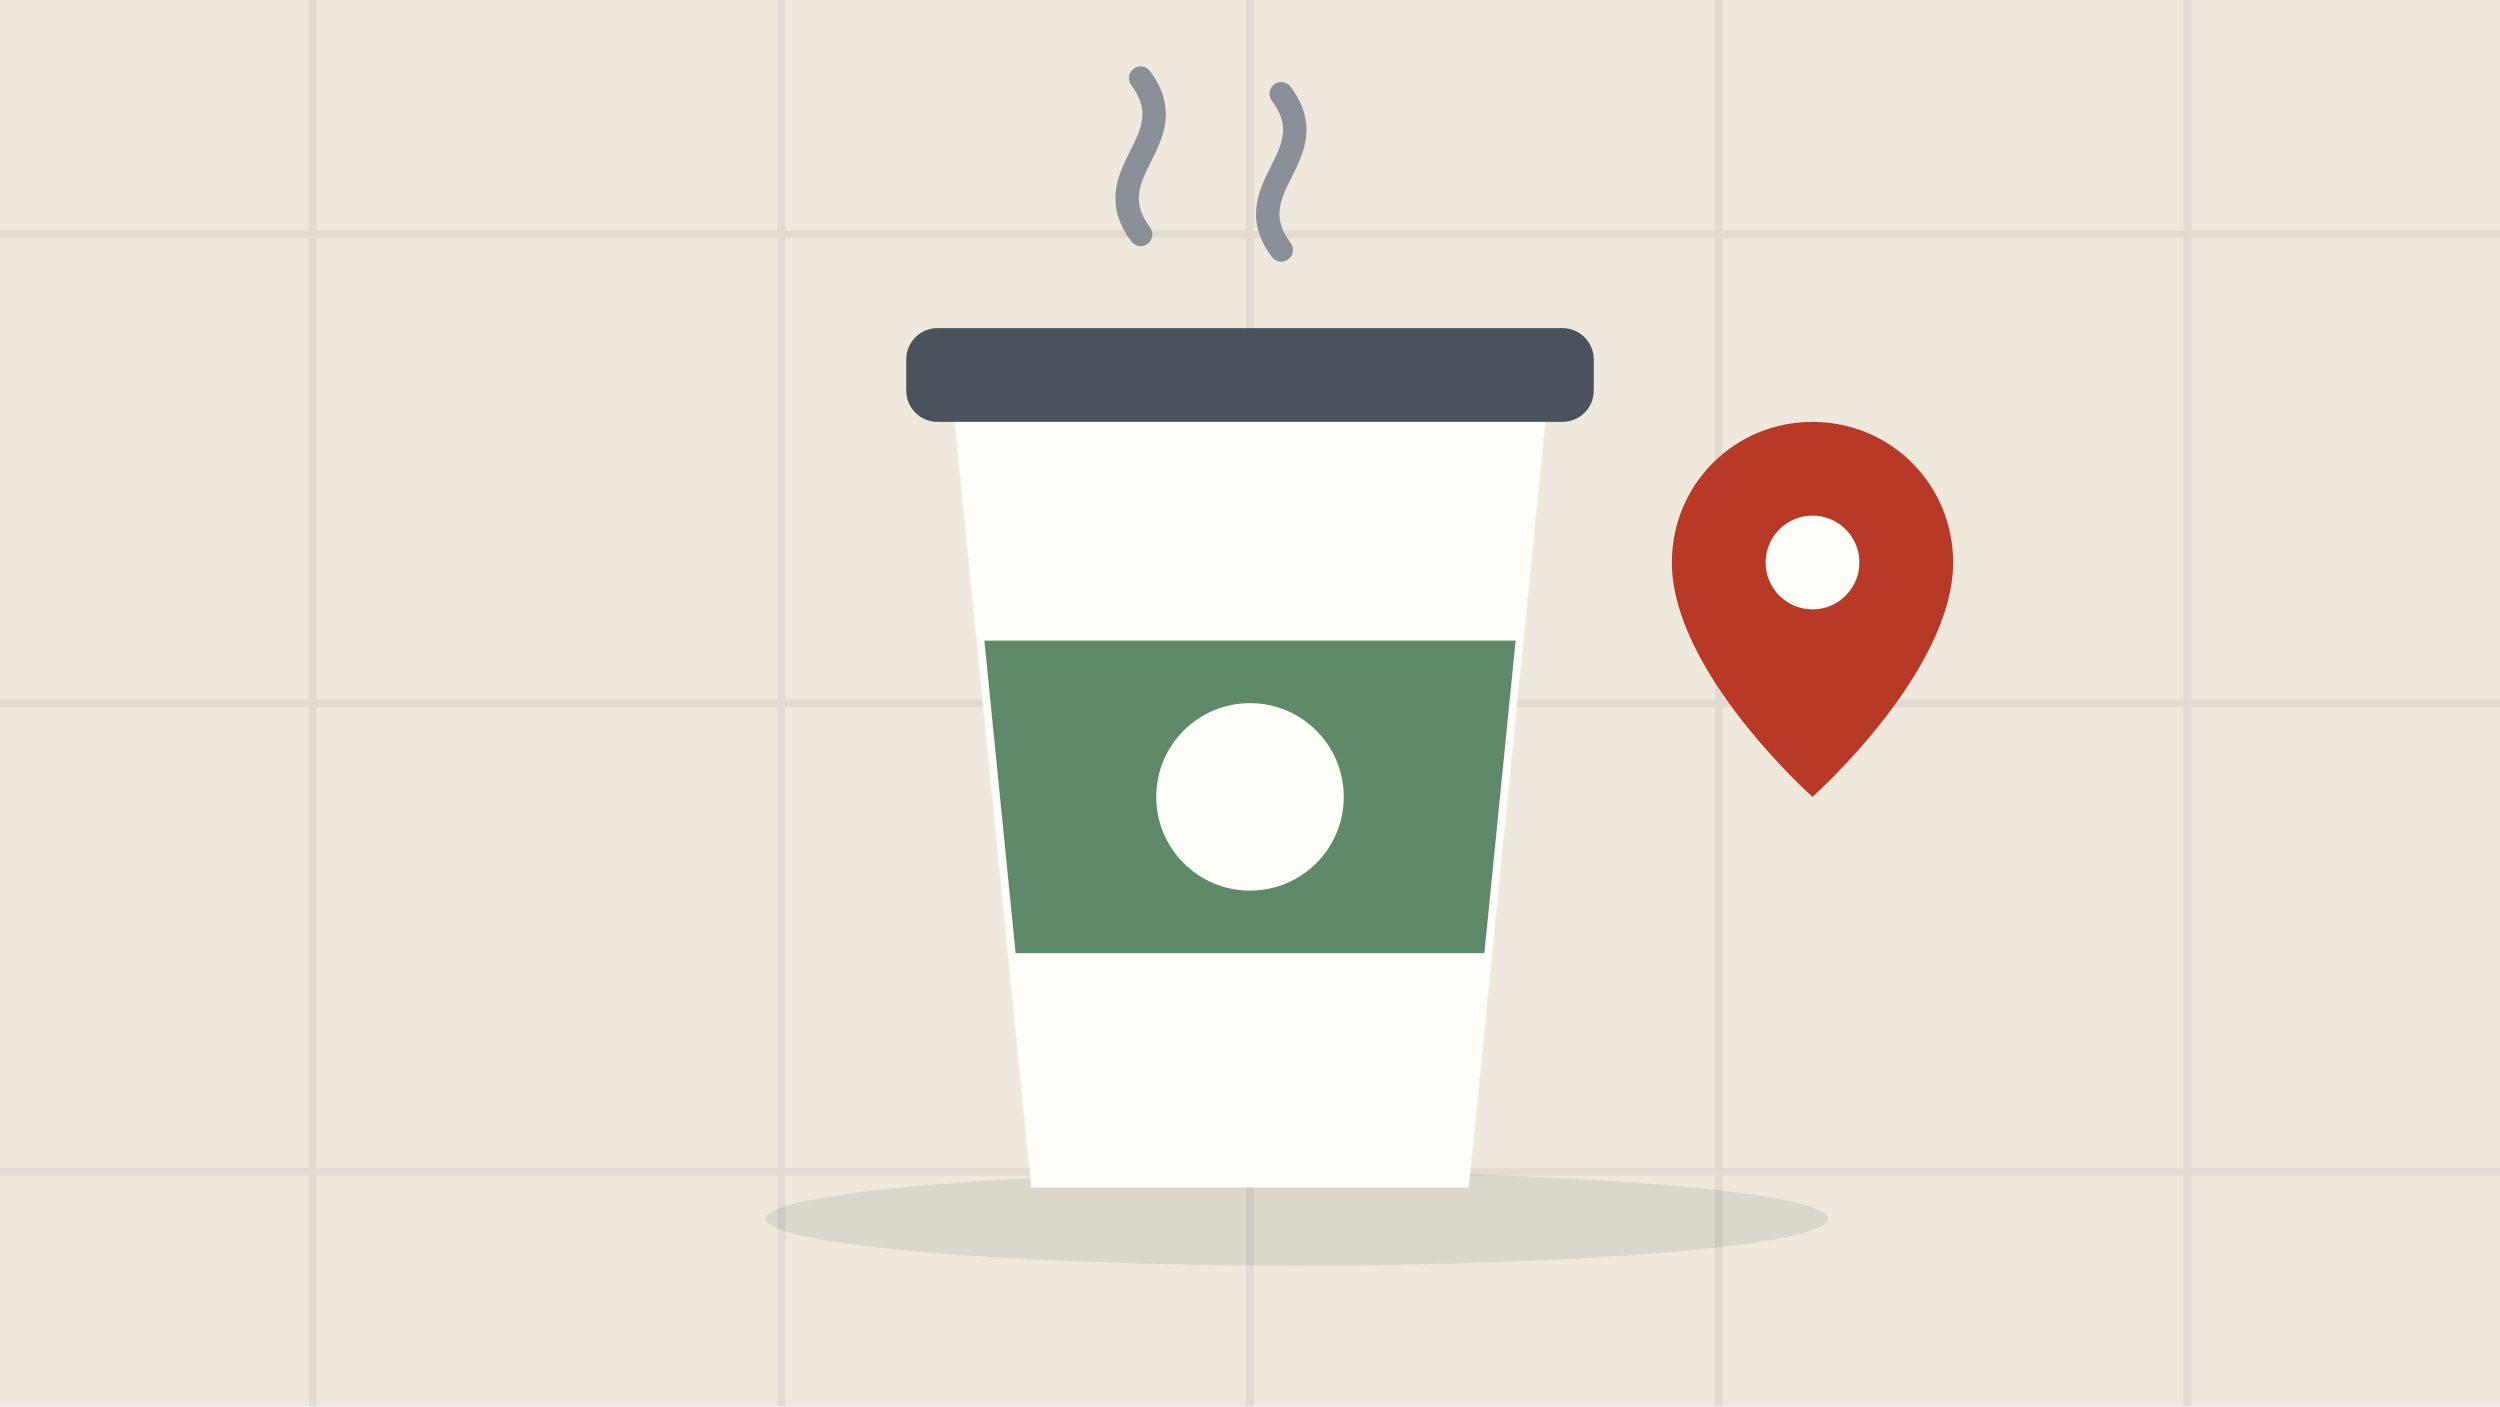
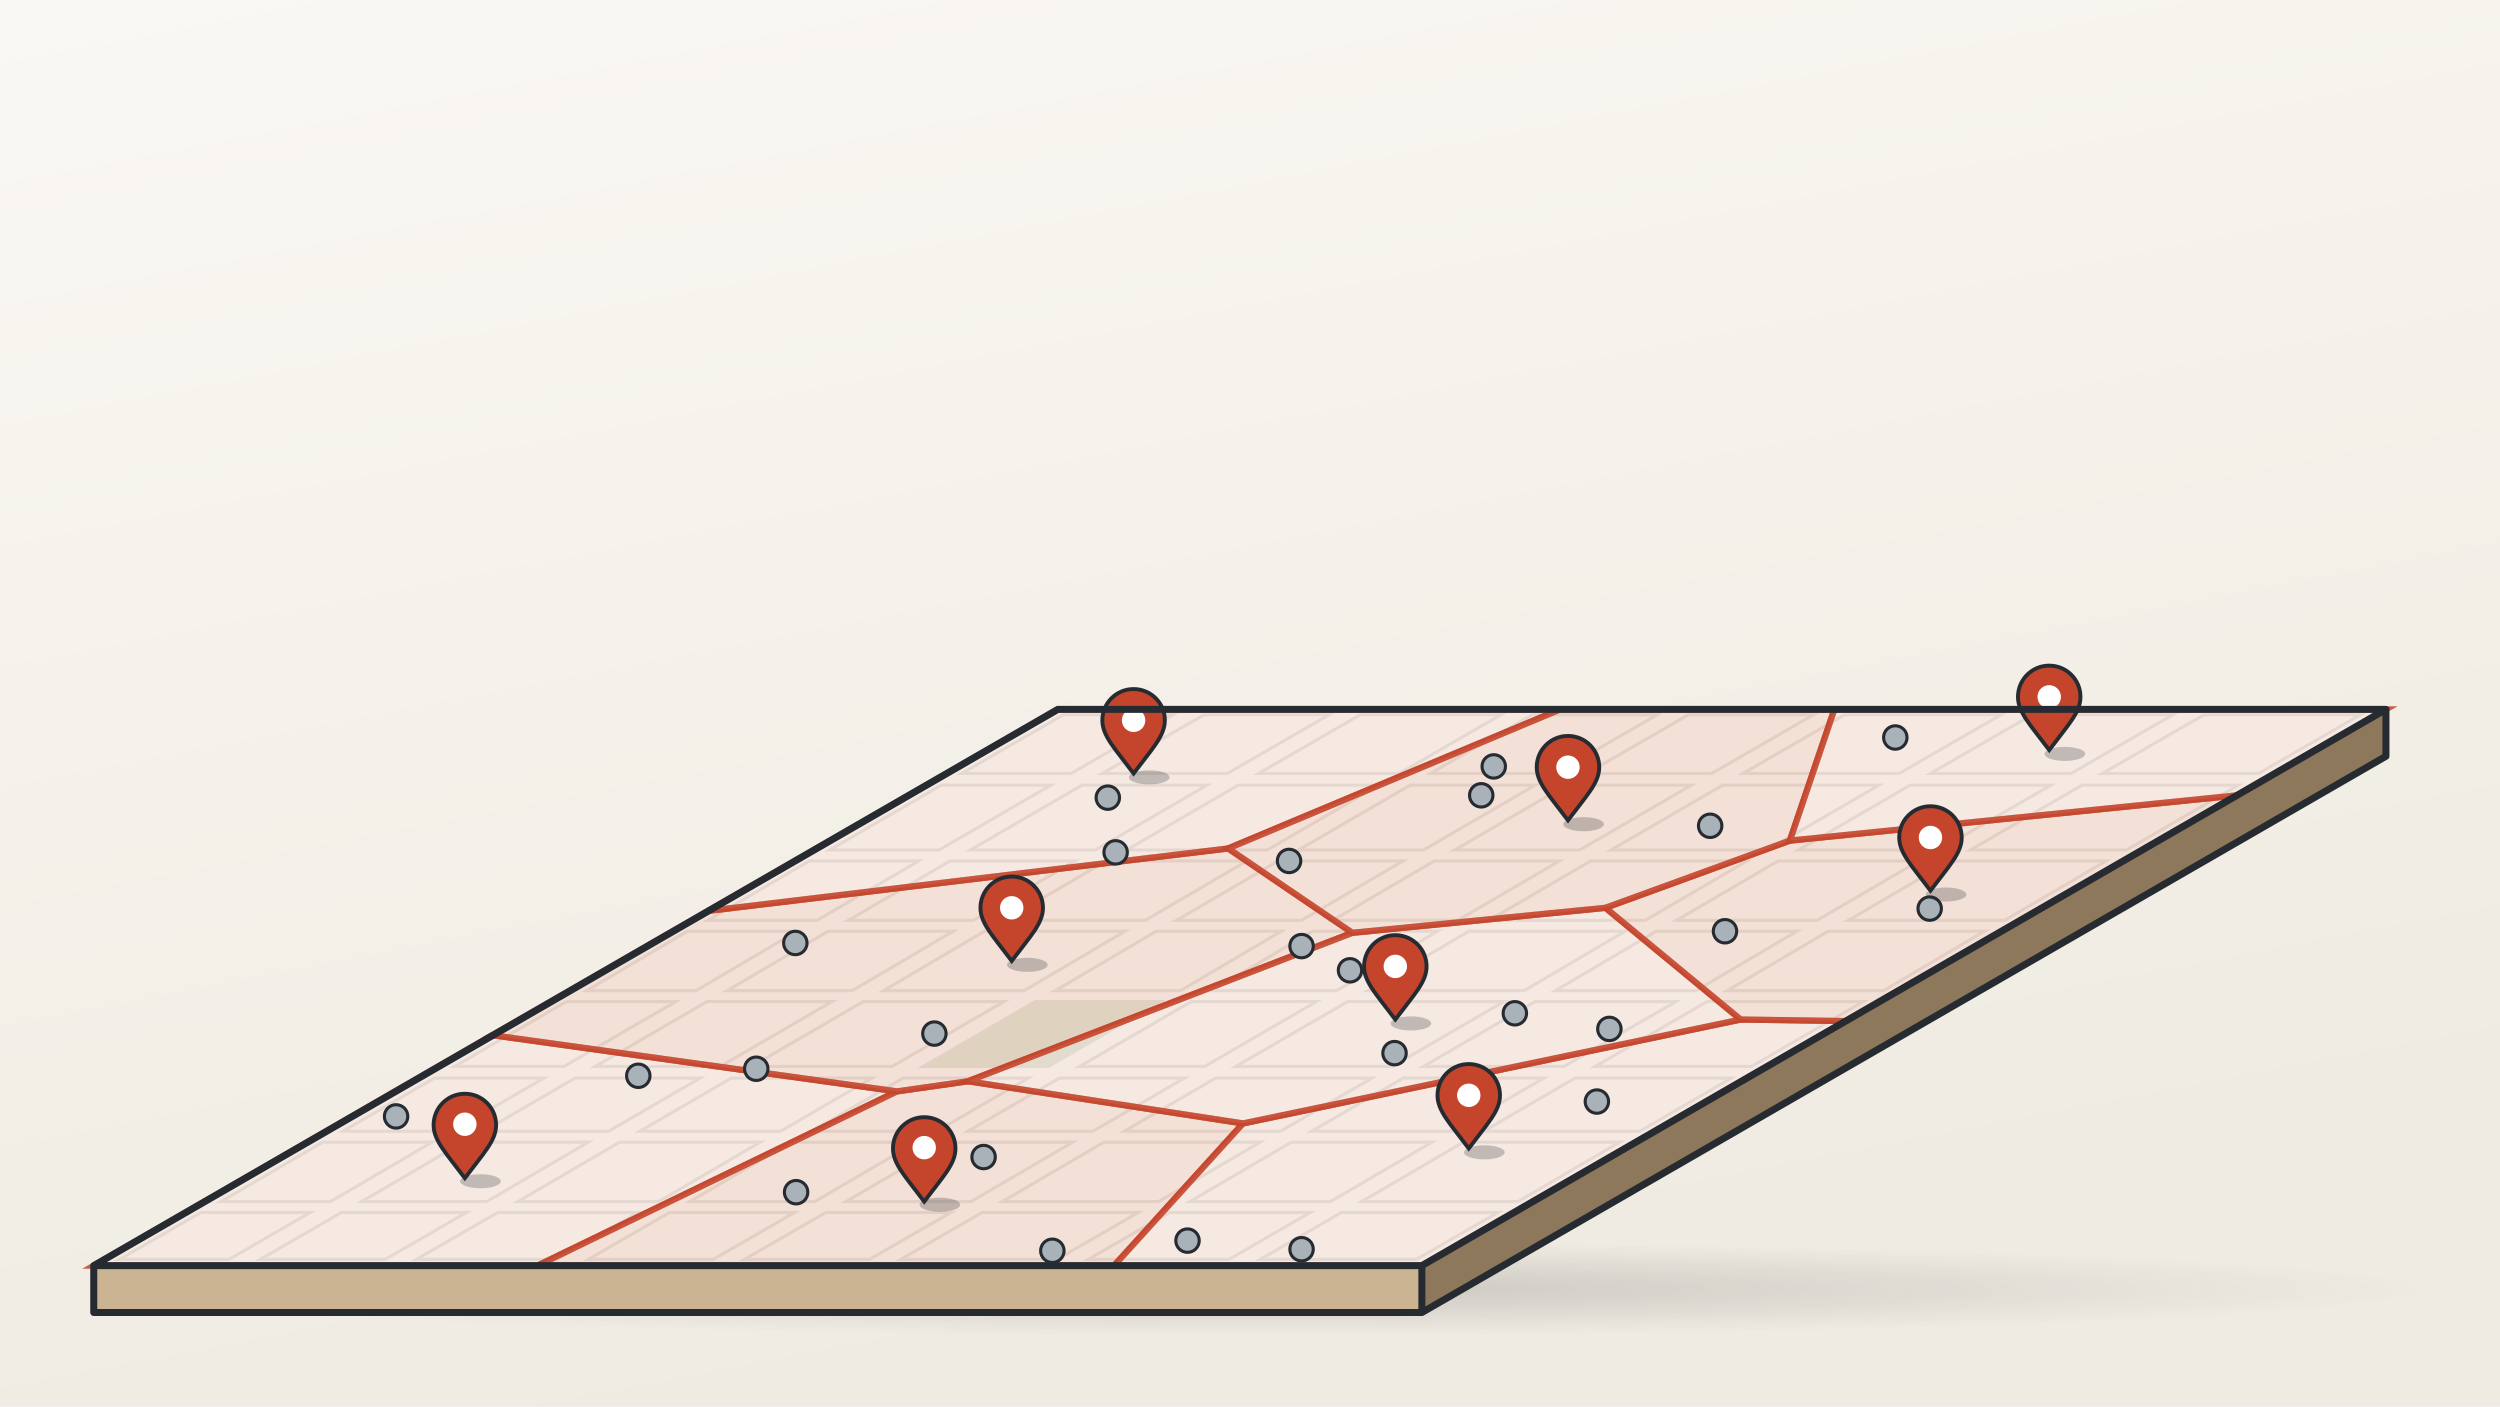
<svg xmlns="http://www.w3.org/2000/svg" viewBox="0 0 320 180">
-   <style>
- .b{fill:#efe9dd}.g{stroke:#1d232b;stroke-opacity:.07;stroke-width:1;fill:none}.sh{fill:#1d232b;fill-opacity:.09}
- .k{fill:#2b323b}.k2{fill:#4a525c}.k3{fill:#8a9098}.r{fill:#d6cdbb}.r2{fill:#c4b9a3}.w{fill:#fffdf8}
- .a{fill:#2563eb}.a2{fill:#6f95ee}.a3{fill:#c7d5f6}.s{fill:#b83a26}.s2{fill:#d9704f}.s3{fill:#f1c4b2}
- .o{fill:#e0a33a}.o2{fill:#f4d58b}.v{fill:#5f8a6a}.v2{fill:#9fbf9c}
- .ln{fill:none;stroke-linecap:round;stroke-linejoin:round}
- .lk{stroke:#2b323b}.lk2{stroke:#4a525c}.lk3{stroke:#8a9098}.la{stroke:#2563eb}.la2{stroke:#6f95ee}.la3{stroke:#c7d5f6}
- .ls{stroke:#b83a26}.ls2{stroke:#d9704f}.lo{stroke:#e0a33a}.lo2{stroke:#f4d58b}.lw{stroke:#fffdf8}.lr{stroke:#d6cdbb}.lb{stroke:#efe9dd}.lv{stroke:#5f8a6a}
- @media (prefers-color-scheme:dark){
- .b{fill:#1d2633}.g{stroke:#e8e4da;stroke-opacity:.07}.sh{fill:#000;fill-opacity:.25}
- .k{fill:#10151c}.k2{fill:#5a6472}.k3{fill:#6c7480}.r{fill:#4a4f57}.r2{fill:#5c626b}.w{fill:#e9e5dc}
- .a{fill:#4f82ee}.a2{fill:#7fa3f0}.a3{fill:#3b5482}.s{fill:#c9533c}.s2{fill:#dd7a5c}.s3{fill:#7a4a3e}
- .o{fill:#e2a940}.o2{fill:#e9cd86}.v{fill:#6f9a78}.v2{fill:#56785c}
- .lk{stroke:#e8e4da}.lk2{stroke:#a9b0ba}.lk3{stroke:#6c7480}.la{stroke:#6f9cf2}.la2{stroke:#7fa3f0}.la3{stroke:#3b5482}
- .ls{stroke:#e0745f}.ls2{stroke:#dd7a5c}.lo{stroke:#e2a940}.lo2{stroke:#e9cd86}.lw{stroke:#e9e5dc}.lr{stroke:#4a4f57}.lb{stroke:#1d2633}.lv{stroke:#6f9a78}}
- </style>
-   <rect class="b" width="320" height="180" />
-   <path class="g" d="M40 0v180M100 0v180M160 0v180M220 0v180M280 0v180M0 30h320M0 90h320M0 150h320" />
-   <ellipse class="sh" cx="166" cy="156" rx="68" ry="6" />
-   <path class="ln lk3" stroke-width="3" d="M146 30c-6-8 6-12 0-20M164 32c-6-8 6-12 0-20" />
-   <path class="w" d="M122 52h76l-10 100h-56z" />
-   <rect class="k2" x="116" y="42" width="88" height="12" rx="4" />
-   <path class="v" d="M126 82h68l-4 40h-60z" />
-   <circle class="w" cx="160" cy="102" r="12" />
-   <path class="s" d="M232 54c-10 0-18 8-18 18 0 14 18 30 18 30s18-16 18-30c0-10-8-18-18-18z" />
-   <circle class="w" cx="232" cy="72" r="6" />
+   <style>.o{fill:none;stroke:#262b31;stroke-width:1.1;stroke-linejoin:round;stroke-linecap:round}.h{fill:none;stroke:#262b31;stroke-opacity:.5;stroke-width:0.55;stroke-linejoin:round;stroke-linecap:round}.hw{fill:none;stroke:#fff;stroke-opacity:.7;stroke-width:0.55;stroke-linejoin:round;stroke-linecap:round}.an{fill:none;stroke:#262b31;stroke-width:0.8;stroke-linecap:round;stroke-linejoin:round}.ah{fill:#262b31}</style>
+   <defs>
+     <radialGradient id="r1" cx="0.5" cy="0.5" r="0.5">
+       <stop offset="0" stop-color="#262b31" stop-opacity="0.18" />
+       <stop offset="1" stop-color="#262b31" stop-opacity="0" />
+     </radialGradient>
+     <linearGradient id="l2" x1="0" y1="0" x2="0.35" y2="1">
+       <stop offset="0" stop-color="#faf8f3" />
+       <stop offset="1" stop-color="#efebe2" />
+     </linearGradient>
+   </defs>
+   <rect width="320" height="180" fill="url(#l2)" />
+   <ellipse cx="162" cy="165" rx="150" ry="6" fill="url(#r1)" />
+   <path d="M12 162l123.4-71.2 170 0-123.4 71.2Z" fill="#efebe2" />
+   <path d="M12 162l170 0 0 6-170 0Z" fill="#cbb491" />
+   <path d="M182 162l123.4-71.2 0 6-123.4 71.2Z" fill="#8e785c" />
+   <path d="M15.3 161.2l10.4-6 14 0-10.4 6ZM28.3 153.8l13-7.6 14 0-13 7.6ZM43.9 144.8l11.7-6.8 14 0-11.7 6.8ZM58.2 136.5l14.3-8.3 14 0-14.3 8.3ZM75.1 126.8l12.9-7.6 14 0-12.9 7.6ZM90.6 117.8l13-7.6 14 0-13 7.6ZM106.2 108.8l14.3-8.3 14 0-14.3 8.3ZM123.1 99l13-7.5 14 0-13 7.5ZM33.3 161.2l10.4-6 16 0-10.4 6ZM46.3 153.8l13-7.6 16 0-13 7.6ZM61.9 144.8l11.7-6.8 16 0-11.7 6.8ZM76.2 136.5l14.3-8.3 16 0-14.3 8.3ZM93.1 126.8l12.9-7.6 16 0-12.9 7.6ZM108.6 117.8l13-7.6 16 0-13 7.6ZM124.2 108.8l14.3-8.3 16 0-14.3 8.3ZM141.1 99l13-7.5 16 0-13 7.5ZM53.3 161.2l10.4-6 18 0-10.4 6ZM66.3 153.8l13-7.6 18 0-13 7.6ZM81.9 144.8l11.7-6.8 18 0-11.7 6.8ZM96.2 136.5l14.3-8.3 18 0-14.3 8.3ZM113.1 126.8l12.9-7.6 18 0-12.9 7.6ZM128.6 117.8l13-7.6 18 0-13 7.6ZM144.2 108.8l14.3-8.3 18 0-14.3 8.3ZM161.1 99l13-7.5 18 0-13 7.5ZM75.3 161.2l10.4-6 16 0-10.4 6ZM88.3 153.8l13-7.6 16 0-13 7.6ZM103.9 144.8l11.7-6.8 16 0-11.7 6.8ZM118.2 136.5l14.3-8.3 16 0-14.3 8.3ZM135.1 126.8l12.9-7.6 16 0-12.9 7.6ZM150.6 117.8l13-7.6 16 0-13 7.6ZM166.2 108.8l14.3-8.3 16 0-14.3 8.3ZM183.1 99l13-7.5 16 0-13 7.5ZM95.3 161.2l10.4-6 16 0-10.4 6ZM108.3 153.8l13-7.6 16 0-13 7.6ZM123.9 144.8l11.7-6.8 16 0-11.7 6.8ZM138.2 136.5l14.3-8.3 16 0-14.3 8.3ZM155.1 126.8l12.9-7.6 16 0-12.9 7.6ZM170.6 117.8l13-7.6 16 0-13 7.6ZM186.2 108.8l14.3-8.3 16 0-14.3 8.3ZM203.1 99l13-7.5 16 0-13 7.5ZM115.3 161.2l10.4-6 20 0-10.4 6ZM128.3 153.8l13-7.6 20 0-13 7.6ZM143.9 144.8l11.7-6.8 20 0-11.7 6.8ZM158.2 136.5l14.3-8.3 20 0-14.3 8.3ZM175.1 126.8l12.9-7.6 20 0-12.9 7.6ZM190.6 117.8l13-7.6 20 0-13 7.6ZM206.2 108.8l14.3-8.3 20 0-14.3 8.3ZM223.1 99l13-7.5 20 0-13 7.5ZM139.3 161.2l10.4-6 18 0-10.4 6ZM152.3 153.8l13-7.6 18 0-13 7.6ZM167.9 144.8l11.7-6.8 18 0-11.7 6.8ZM182.2 136.5l14.3-8.3 18 0-14.3 8.3ZM199.1 126.8l12.9-7.6 18 0-12.9 7.6ZM214.6 117.8l13-7.6 18 0-13 7.6ZM230.2 108.8l14.3-8.3 18 0-14.3 8.3ZM247.1 99l13-7.5 18 0-13 7.5ZM161.3 161.2l10.4-6 20 0-10.4 6ZM174.3 153.8l13-7.6 20 0-13 7.6ZM189.9 144.8l11.7-6.8 20 0-11.7 6.8ZM204.2 136.5l14.3-8.3 20 0-14.3 8.3ZM221.1 126.8l12.9-7.6 20 0-12.9 7.6ZM236.6 117.8l13-7.6 20 0-13 7.6ZM252.2 108.8l14.3-8.3 20 0-14.3 8.3ZM269.1 99l13-7.5 20 0-13 7.5Z" fill="#f1ece1" stroke="#c9c1b5" stroke-width="0.4" />
+   <path d="M118.2 136.5l14.3-8.3 16 0-14.3 8.3Z" fill="#bfcbab" />
+   <path d="M12 162l56.8 0 46-22.3-51.8-7.2Z" fill="#f9e8e2" fill-opacity="0.6" stroke="#c4452c" stroke-width="0.8" stroke-opacity="0.85" />
+   <path d="M68.8 162l73.8 0 16.5-18.2-35.2-5.4-9.1 1.3Z" fill="#f5d9cf" fill-opacity="0.6" stroke="#c4452c" stroke-width="0.8" stroke-opacity="0.85" />
+   <path d="M142.6 162l39.4 0 54.3-31.3-13.5-.2-63.7 13.3Z" fill="#f9e8e2" fill-opacity="0.6" stroke="#c4452c" stroke-width="0.8" stroke-opacity="0.85" />
+   <path d="M90.6 116.6l-27.6 15.9 51.8 7.2 9.1-1.3 49.2-19-15.9-10.8Z" fill="#f5d9cf" fill-opacity="0.6" stroke="#c4452c" stroke-width="0.8" stroke-opacity="0.85" />
+   <path d="M173.1 119.4l-49.2 19 35.2 5.4 63.7-13.3-17.3-14.3Z" fill="#f9e8e2" fill-opacity="0.6" stroke="#c4452c" stroke-width="0.8" stroke-opacity="0.85" />
+   <path d="M236.3 130.7l50.1-28.9-57.3 5.8-23.6 8.6 17.3 14.3Z" fill="#f5d9cf" fill-opacity="0.6" stroke="#c4452c" stroke-width="0.8" stroke-opacity="0.85" />
+   <path d="M199.7 90.8l-64.3 0-44.8 25.8 66.6-8Z" fill="#f9e8e2" fill-opacity="0.6" stroke="#c4452c" stroke-width="0.8" stroke-opacity="0.85" />
+   <path d="M234.8 90.8l-35.1 0-42.5 17.8 15.9 10.8 32.4-3.2 23.6-8.6Z" fill="#f5d9cf" fill-opacity="0.6" stroke="#c4452c" stroke-width="0.8" stroke-opacity="0.85" />
+   <path d="M286.4 101.8l19-11-70.6 0-5.7 16.8Z" fill="#f9e8e2" fill-opacity="0.6" stroke="#c4452c" stroke-width="0.8" stroke-opacity="0.85" />
+   <circle cx="242.6" cy="94.4" r="1.5" fill="#aab2b9" stroke="#262b31" stroke-width="0.4" />
+   <circle cx="191.2" cy="98.1" r="1.5" fill="#aab2b9" stroke="#262b31" stroke-width="0.4" />
+   <circle cx="189.6" cy="101.8" r="1.5" fill="#aab2b9" stroke="#262b31" stroke-width="0.4" />
+   <circle cx="141.8" cy="102.1" r="1.5" fill="#aab2b9" stroke="#262b31" stroke-width="0.4" />
+   <circle cx="218.9" cy="105.7" r="1.5" fill="#aab2b9" stroke="#262b31" stroke-width="0.4" />
+   <circle cx="142.8" cy="109.1" r="1.5" fill="#aab2b9" stroke="#262b31" stroke-width="0.4" />
+   <circle cx="165" cy="110.2" r="1.5" fill="#aab2b9" stroke="#262b31" stroke-width="0.4" />
+   <circle cx="247" cy="116.3" r="1.5" fill="#aab2b9" stroke="#262b31" stroke-width="0.4" />
+   <circle cx="220.8" cy="119.2" r="1.5" fill="#aab2b9" stroke="#262b31" stroke-width="0.4" />
+   <circle cx="101.8" cy="120.7" r="1.5" fill="#aab2b9" stroke="#262b31" stroke-width="0.4" />
+   <circle cx="166.6" cy="121.1" r="1.5" fill="#aab2b9" stroke="#262b31" stroke-width="0.4" />
+   <circle cx="172.8" cy="124.2" r="1.5" fill="#aab2b9" stroke="#262b31" stroke-width="0.4" />
+   <circle cx="179.9" cy="124.8" r="1.5" fill="#aab2b9" stroke="#262b31" stroke-width="0.4" />
+   <circle cx="193.9" cy="129.7" r="1.5" fill="#aab2b9" stroke="#262b31" stroke-width="0.4" />
+   <circle cx="206" cy="131.7" r="1.5" fill="#aab2b9" stroke="#262b31" stroke-width="0.4" />
+   <circle cx="119.6" cy="132.3" r="1.5" fill="#aab2b9" stroke="#262b31" stroke-width="0.4" />
+   <circle cx="178.5" cy="134.8" r="1.5" fill="#aab2b9" stroke="#262b31" stroke-width="0.4" />
+   <circle cx="96.8" cy="136.8" r="1.5" fill="#aab2b9" stroke="#262b31" stroke-width="0.4" />
+   <circle cx="81.7" cy="137.7" r="1.5" fill="#aab2b9" stroke="#262b31" stroke-width="0.4" />
+   <circle cx="204.4" cy="141" r="1.5" fill="#aab2b9" stroke="#262b31" stroke-width="0.4" />
+   <circle cx="50.7" cy="142.9" r="1.5" fill="#aab2b9" stroke="#262b31" stroke-width="0.4" />
+   <circle cx="125.9" cy="148.1" r="1.5" fill="#aab2b9" stroke="#262b31" stroke-width="0.4" />
+   <circle cx="101.9" cy="152.6" r="1.5" fill="#aab2b9" stroke="#262b31" stroke-width="0.4" />
+   <circle cx="152" cy="158.8" r="1.5" fill="#aab2b9" stroke="#262b31" stroke-width="0.4" />
+   <circle cx="166.6" cy="159.9" r="1.5" fill="#aab2b9" stroke="#262b31" stroke-width="0.4" />
+   <circle cx="134.7" cy="160.1" r="1.5" fill="#aab2b9" stroke="#262b31" stroke-width="0.4" />
+   <ellipse cx="264.3" cy="96.5" rx="2.6" ry="0.9" fill="#262b31" fill-opacity="0.25" />
+   <path d="M262.3 96c-2.4-3.2-4-4.8-4-6.8a4 4 0 0 1 8 0c0 2-1.6 3.6-4 6.8Z" fill="#c4452c" stroke="#262b31" stroke-width="0.5" />
+   <circle cx="262.3" cy="89.2" r="1.5" fill="#fff" />
+   <ellipse cx="147.1" cy="99.5" rx="2.6" ry="0.9" fill="#262b31" fill-opacity="0.25" />
+   <path d="M145.1 99c-2.4-3.2-4-4.8-4-6.8a4 4 0 0 1 8 0c0 2-1.6 3.6-4 6.8Z" fill="#c4452c" stroke="#262b31" stroke-width="0.5" />
+   <circle cx="145.1" cy="92.2" r="1.5" fill="#fff" />
+   <ellipse cx="202.7" cy="105.5" rx="2.6" ry="0.9" fill="#262b31" fill-opacity="0.25" />
+   <path d="M200.7 105c-2.4-3.2-4-4.8-4-6.8a4 4 0 0 1 8 0c0 2-1.6 3.6-4 6.8Z" fill="#c4452c" stroke="#262b31" stroke-width="0.5" />
+   <circle cx="200.7" cy="98.2" r="1.5" fill="#fff" />
+   <ellipse cx="249.1" cy="114.5" rx="2.6" ry="0.9" fill="#262b31" fill-opacity="0.25" />
+   <path d="M247.1 114c-2.4-3.2-4-4.8-4-6.8a4 4 0 0 1 8 0c0 2-1.6 3.6-4 6.8Z" fill="#c4452c" stroke="#262b31" stroke-width="0.5" />
+   <circle cx="247.1" cy="107.2" r="1.5" fill="#fff" />
+   <ellipse cx="131.5" cy="123.5" rx="2.6" ry="0.9" fill="#262b31" fill-opacity="0.25" />
+   <path d="M129.5 123c-2.4-3.2-4-4.8-4-6.8a4 4 0 0 1 8 0c0 2-1.6 3.6-4 6.8Z" fill="#c4452c" stroke="#262b31" stroke-width="0.5" />
+   <circle cx="129.5" cy="116.2" r="1.5" fill="#fff" />
+   <ellipse cx="180.6" cy="131" rx="2.6" ry="0.9" fill="#262b31" fill-opacity="0.25" />
+   <path d="M178.6 130.5c-2.4-3.2-4-4.8-4-6.8a4 4 0 0 1 8 0c0 2-1.6 3.6-4 6.8Z" fill="#c4452c" stroke="#262b31" stroke-width="0.5" />
+   <circle cx="178.6" cy="123.7" r="1.5" fill="#fff" />
+   <ellipse cx="190" cy="147.5" rx="2.6" ry="0.9" fill="#262b31" fill-opacity="0.25" />
+   <path d="M188 147c-2.4-3.2-4-4.8-4-6.8a4 4 0 0 1 8 0c0 2-1.6 3.6-4 6.8Z" fill="#c4452c" stroke="#262b31" stroke-width="0.5" />
+   <circle cx="188" cy="140.2" r="1.5" fill="#fff" />
+   <ellipse cx="61.5" cy="151.2" rx="2.6" ry="0.9" fill="#262b31" fill-opacity="0.25" />
+   <path d="M59.5 150.8c-2.4-3.2-4-4.8-4-6.8a4 4 0 0 1 8 0c0 2-1.6 3.6-4 6.8Z" fill="#c4452c" stroke="#262b31" stroke-width="0.5" />
+   <circle cx="59.5" cy="143.9" r="1.5" fill="#fff" />
+   <ellipse cx="120.3" cy="154.2" rx="2.6" ry="0.9" fill="#262b31" fill-opacity="0.25" />
+   <path d="M118.3 153.8c-2.4-3.2-4-4.8-4-6.8a4 4 0 0 1 8 0c0 2-1.6 3.6-4 6.8Z" fill="#c4452c" stroke="#262b31" stroke-width="0.5" />
+   <circle cx="118.3" cy="146.9" r="1.5" fill="#fff" />
+   <path d="M12 162l170 0 0 6-170 0ZM12 162l123.4-71.2 170 0-123.4 71.2ZM305.4 90.8l0 6-123.4 71.2" class="o" style="stroke-width:0.9" />
</svg>
